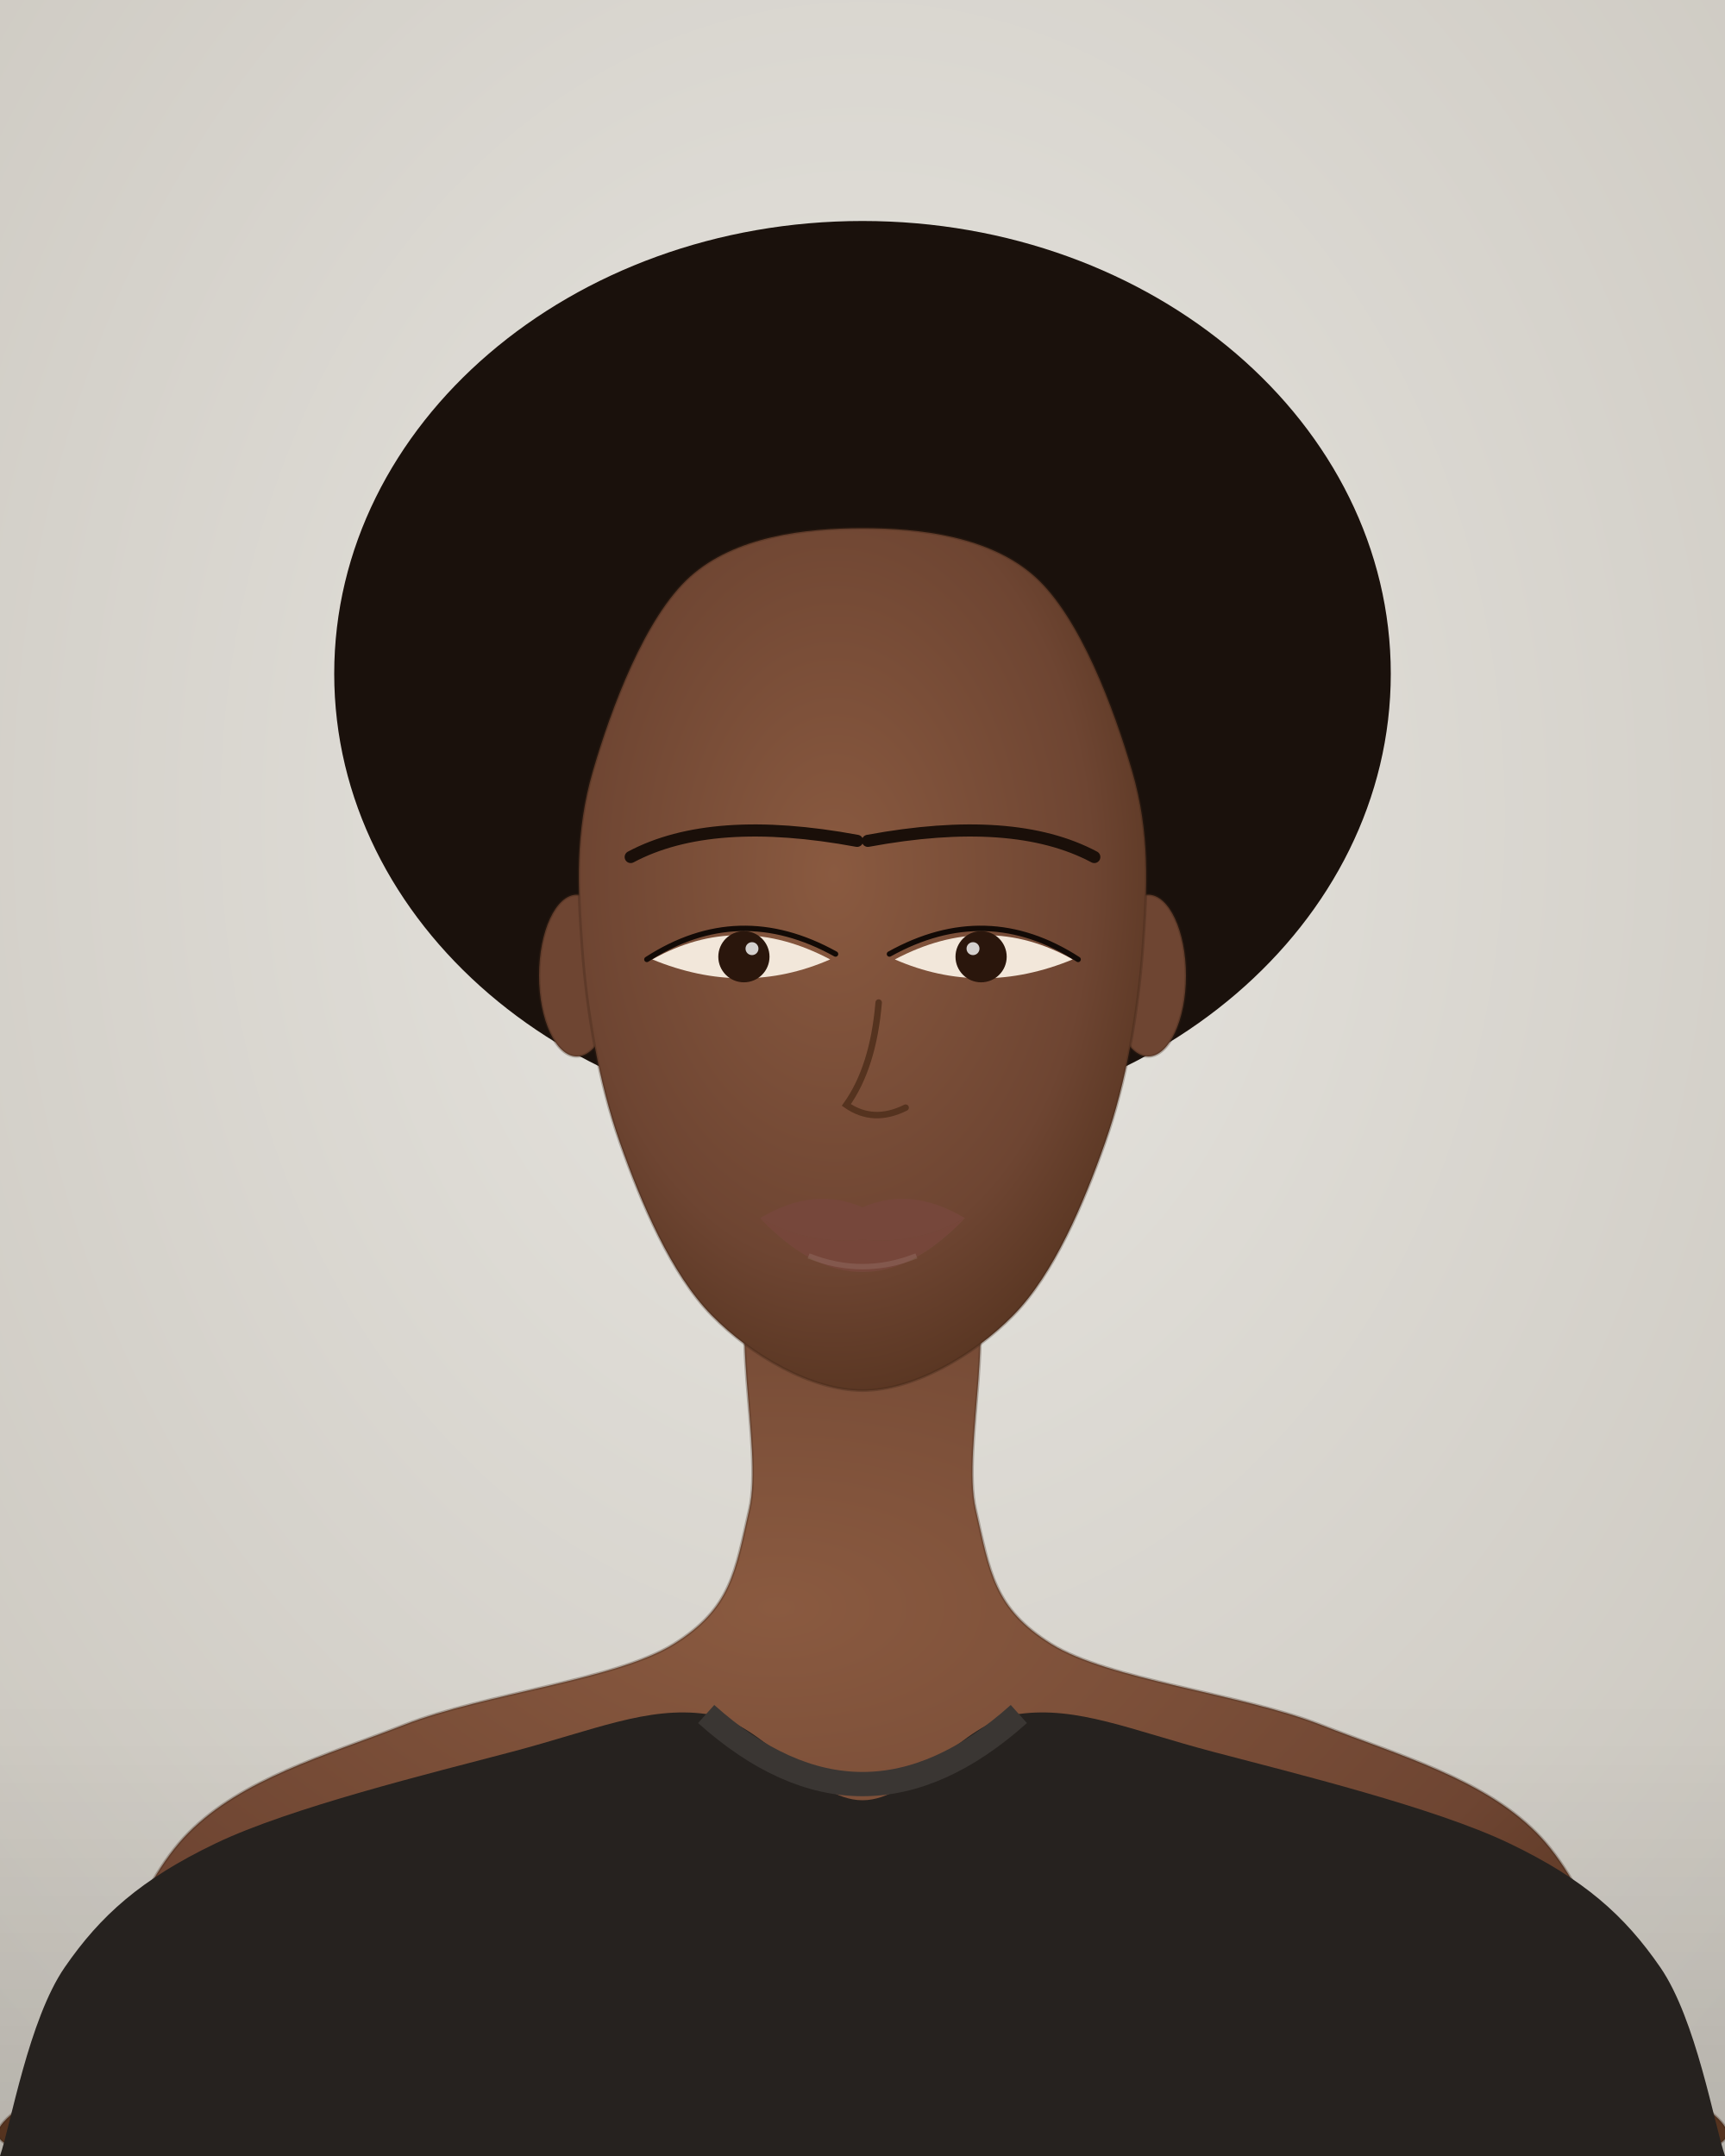
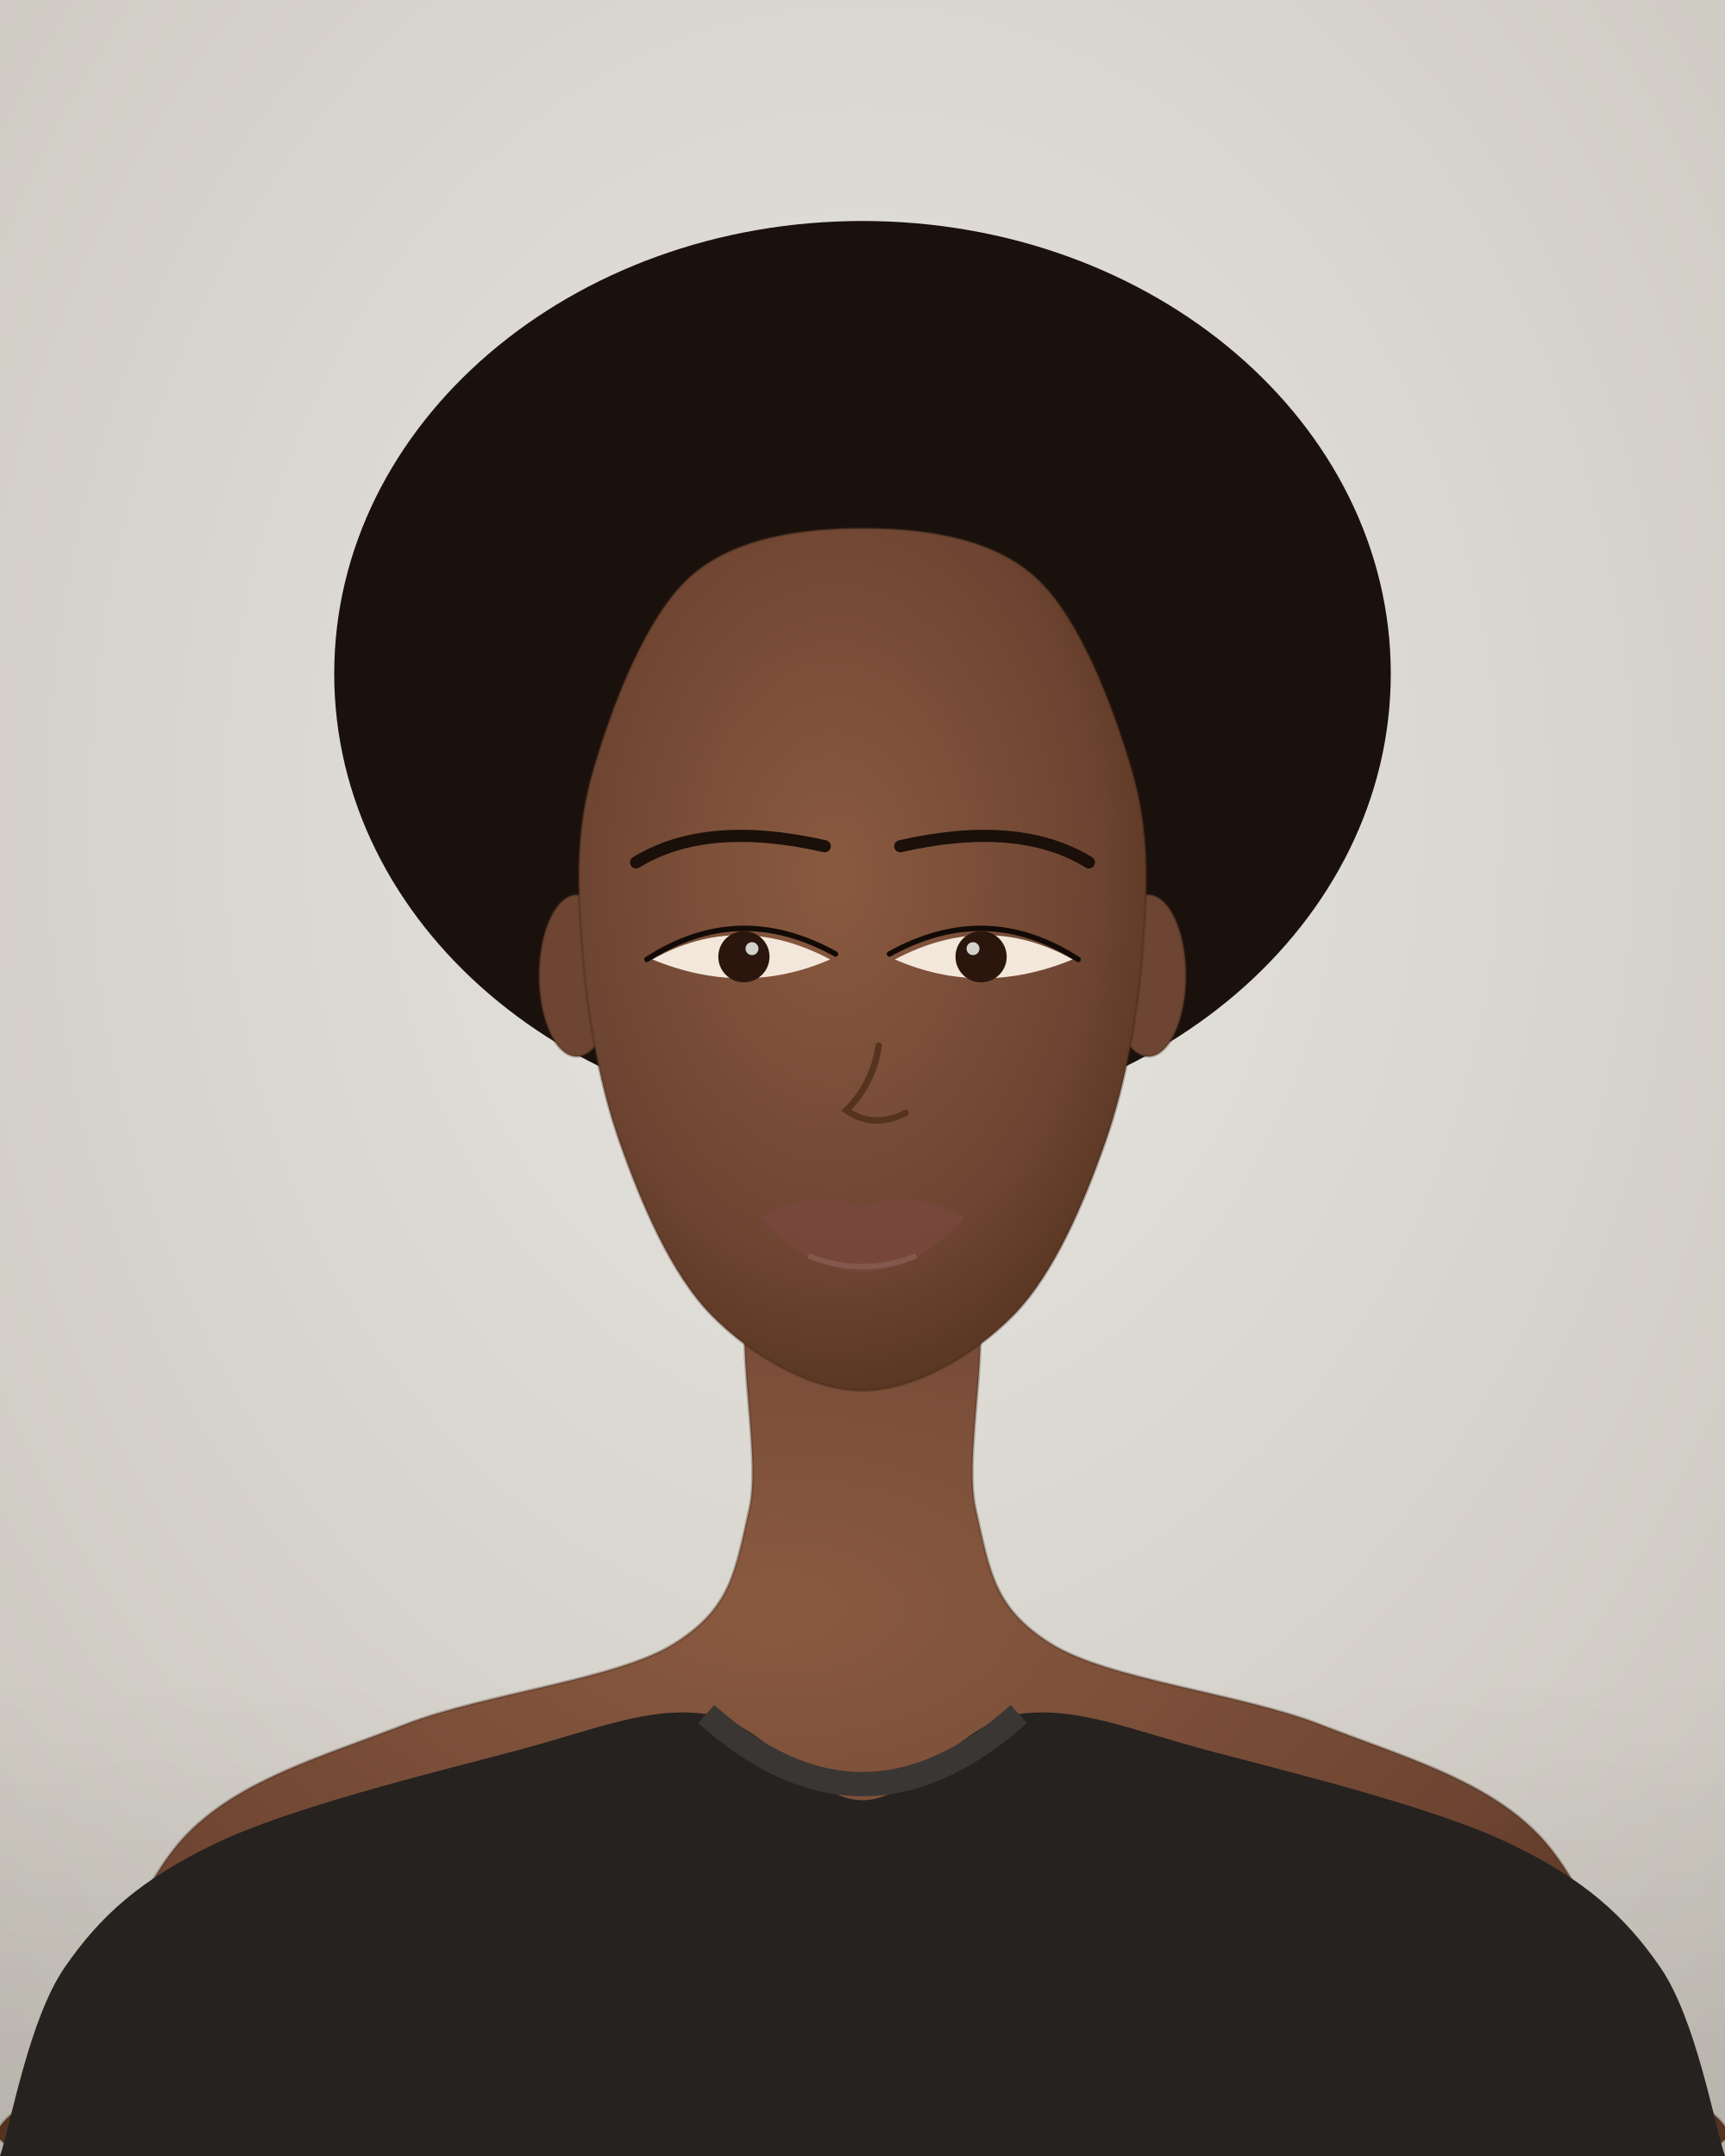
<svg xmlns="http://www.w3.org/2000/svg" viewBox="0 0 640 800" width="640" height="800" role="img">
  <defs>
    <radialGradient id="up-bd" cx="50%" cy="38%" r="75%">
      <stop offset="0" stop-color="#E8E6E1" />
      <stop offset="1" stop-color="#CBC7BF" />
    </radialGradient>
    <linearGradient id="up-fl" x1="0" y1="0" x2="0" y2="1">
      <stop offset="0" stop-color="#000" stop-opacity="0" />
      <stop offset="1" stop-color="#000" stop-opacity=".10" />
    </linearGradient>
  </defs>
  <rect width="640" height="800" fill="url(#up-bd)" />
  <rect y="624" width="640" height="176" fill="url(#up-fl)" />
  <defs>
    <linearGradient id="up-gold" x1="0" y1="0" x2="1" y2="1">
      <stop offset="0" stop-color="#F3DDA4" />
      <stop offset=".55" stop-color="#C9A25A" />
      <stop offset="1" stop-color="#8E6A2E" />
    </linearGradient>
    <radialGradient id="up-skin" cx="45%" cy="40%" r="65%">
      <stop offset="0" stop-color="#8A5A40" />
      <stop offset=".7" stop-color="#6E4532" />
      <stop offset="1" stop-color="#55331F" />
    </radialGradient>
    <linearGradient id="up-shadow" x1="0" y1="1" x2="0" y2="0">
      <stop offset="0" stop-color="#B98A4E" />
      <stop offset="1" stop-color="#5B3A22" stop-opacity=".2" />
    </linearGradient>
    <radialGradient id="up-blush">
      <stop offset="0" stop-color="#B0475A" stop-opacity=".45" />
      <stop offset="1" stop-color="#B0475A" stop-opacity="0" />
    </radialGradient>
    <radialGradient id="up-hl">
      <stop offset="0" stop-color="#F6D9A8" stop-opacity=".5" />
      <stop offset="1" stop-color="#F6D9A8" stop-opacity="0" />
    </radialGradient>
    <linearGradient id="up-satin" x1="0" y1="0" x2="1" y2="0">
      <stop offset="0" stop-color="#06291E" />
      <stop offset=".3" stop-color="#2E8C69" />
      <stop offset=".55" stop-color="#11553F" />
      <stop offset=".8" stop-color="#2A7A5D" />
      <stop offset="1" stop-color="#06291E" />
    </linearGradient>
  </defs>
  <ellipse cx="320" cy="250" rx="196" ry="168" fill="#1A110C" />
  <path d="M226 300q10-80 94-94q84 14 94 94q-30-46-94-52q-64 6-94 52z" fill="#1A110C" />
  <g stroke="#3A2216" stroke-opacity=".3">
    <path d="M282 470C268.7 485 283.3 536.7 278 560C272.7 583.3 271.3 596.7 250 610C228.7 623.3 180 628.3 150 640C120 651.7 90 660 70 680C50 700 38.3 740 30 760C21.7 780 -28.3 793.3 20 800C68.3 806.7 270 800 320 800C370 800 270 800 320 800C370 800 571.7 806.7 620 800C668.3 793.3 618.3 780 610 760C601.7 740 590 700 570 680C550 660 520 651.7 490 640C460 628.3 411.3 623.3 390 610C368.7 596.7 367.3 583.3 362 560C356.7 536.7 371.3 485 358 470C344.7 455 295.3 455 282 470Z" fill="url(#up-skin)" />
    <ellipse cx="214" cy="362" rx="14" ry="30" fill="#6E4532" />
    <ellipse cx="426" cy="362" rx="14" ry="30" fill="#6E4532" />
    <path d="M320 196C341.3 196 367.3 199 384 214C400.7 229 413.3 263 420 286C426.7 309 425.7 329 424 352C422.3 375 418 401.3 410 424C402 446.7 391 472.7 376 488C361 503.3 338.7 516 320 516C301.3 516 279 503.3 264 488C249 472.7 238 446.7 230 424C222 401.3 217.7 375 216 352C214.3 329 213.3 309 220 286C226.7 263 239.3 229 256 214C272.7 199 298.7 196 320 196Z" fill="url(#up-skin)" />
  </g>
  <g transform="translate(274 356) scale(1 1)">
    <path d="M-32 0q32-18 66 0q-32 14-66 0z" fill="#F2E7DA" />
    <circle cx="2" cy="-1" r="9.5" fill="#2A160C" />
    <circle cx="5" cy="-4" r="2.4" fill="#fff" opacity=".8" />
    <path d="M-34 0q34-22 70 -2" stroke="#120A06" stroke-width="2" fill="none" stroke-linecap="round" />
-     <path d="M-40 -38q30-16 84 -6" stroke="#1A0F09" stroke-width="4.5" fill="none" stroke-linecap="round" />
+     <path d="M-38 -36q26-16 70 -6" stroke="#1A0F09" stroke-width="4.5" fill="none" stroke-linecap="round" />
  </g>
  <g transform="translate(366 356) scale(-1 1)">
    <path d="M-32 0q32-18 66 0q-32 14-66 0z" fill="#F2E7DA" />
    <circle cx="2" cy="-1" r="9.5" fill="#2A160C" />
    <circle cx="5" cy="-4" r="2.4" fill="#fff" opacity=".8" />
    <path d="M-34 0q34-22 70 -2" stroke="#120A06" stroke-width="2" fill="none" stroke-linecap="round" />
-     <path d="M-40 -38q30-16 84 -6" stroke="#1A0F09" stroke-width="4.5" fill="none" stroke-linecap="round" />
+     <path d="M-38 -36q26-16 70 -6" stroke="#1A0F09" stroke-width="4.5" fill="none" stroke-linecap="round" />
  </g>
-   <path d="M326 372q-2 24-12 38q10 7 22 1" stroke="#55331F" stroke-width="2.4" fill="none" stroke-linecap="round" />
+   <path d="M326 388q-2 14-12 24q10 7 22 1" stroke="#55331F" stroke-width="2.4" fill="none" stroke-linecap="round" />
  <path d="M282 452q20-12 38-4q18-8 38 4q-18 10-38 8q-20 2-38-8z" fill="#76473B" />
  <path d="M282 452q38 40 76 0q-18 10-38 8q-20 2-38-8z" fill="#76473B" opacity=".92" />
  <path d="M300 466q20 8 40 0" stroke="#fff" stroke-width="2" opacity="0.1" fill="none" />
  <path d="M0 800C4 788.3 10.7 749.3 24 730C37.3 710.7 52.3 697.3 80 684C107.7 670.7 159.7 658 190 650C220.3 642 240.3 633 262 636C283.7 639 300.7 668 320 668C339.3 668 356.3 639 378 636C399.7 633 419.7 642 450 650C480.3 658 532.3 670.7 560 684C587.7 697.3 602.7 710.7 616 730C629.3 749.3 636 788.3 640 800Z" fill="#26221F" />
  <path d="M262 636q58 52 116 0" stroke="#3A3633" stroke-width="9" fill="none" />
</svg>
